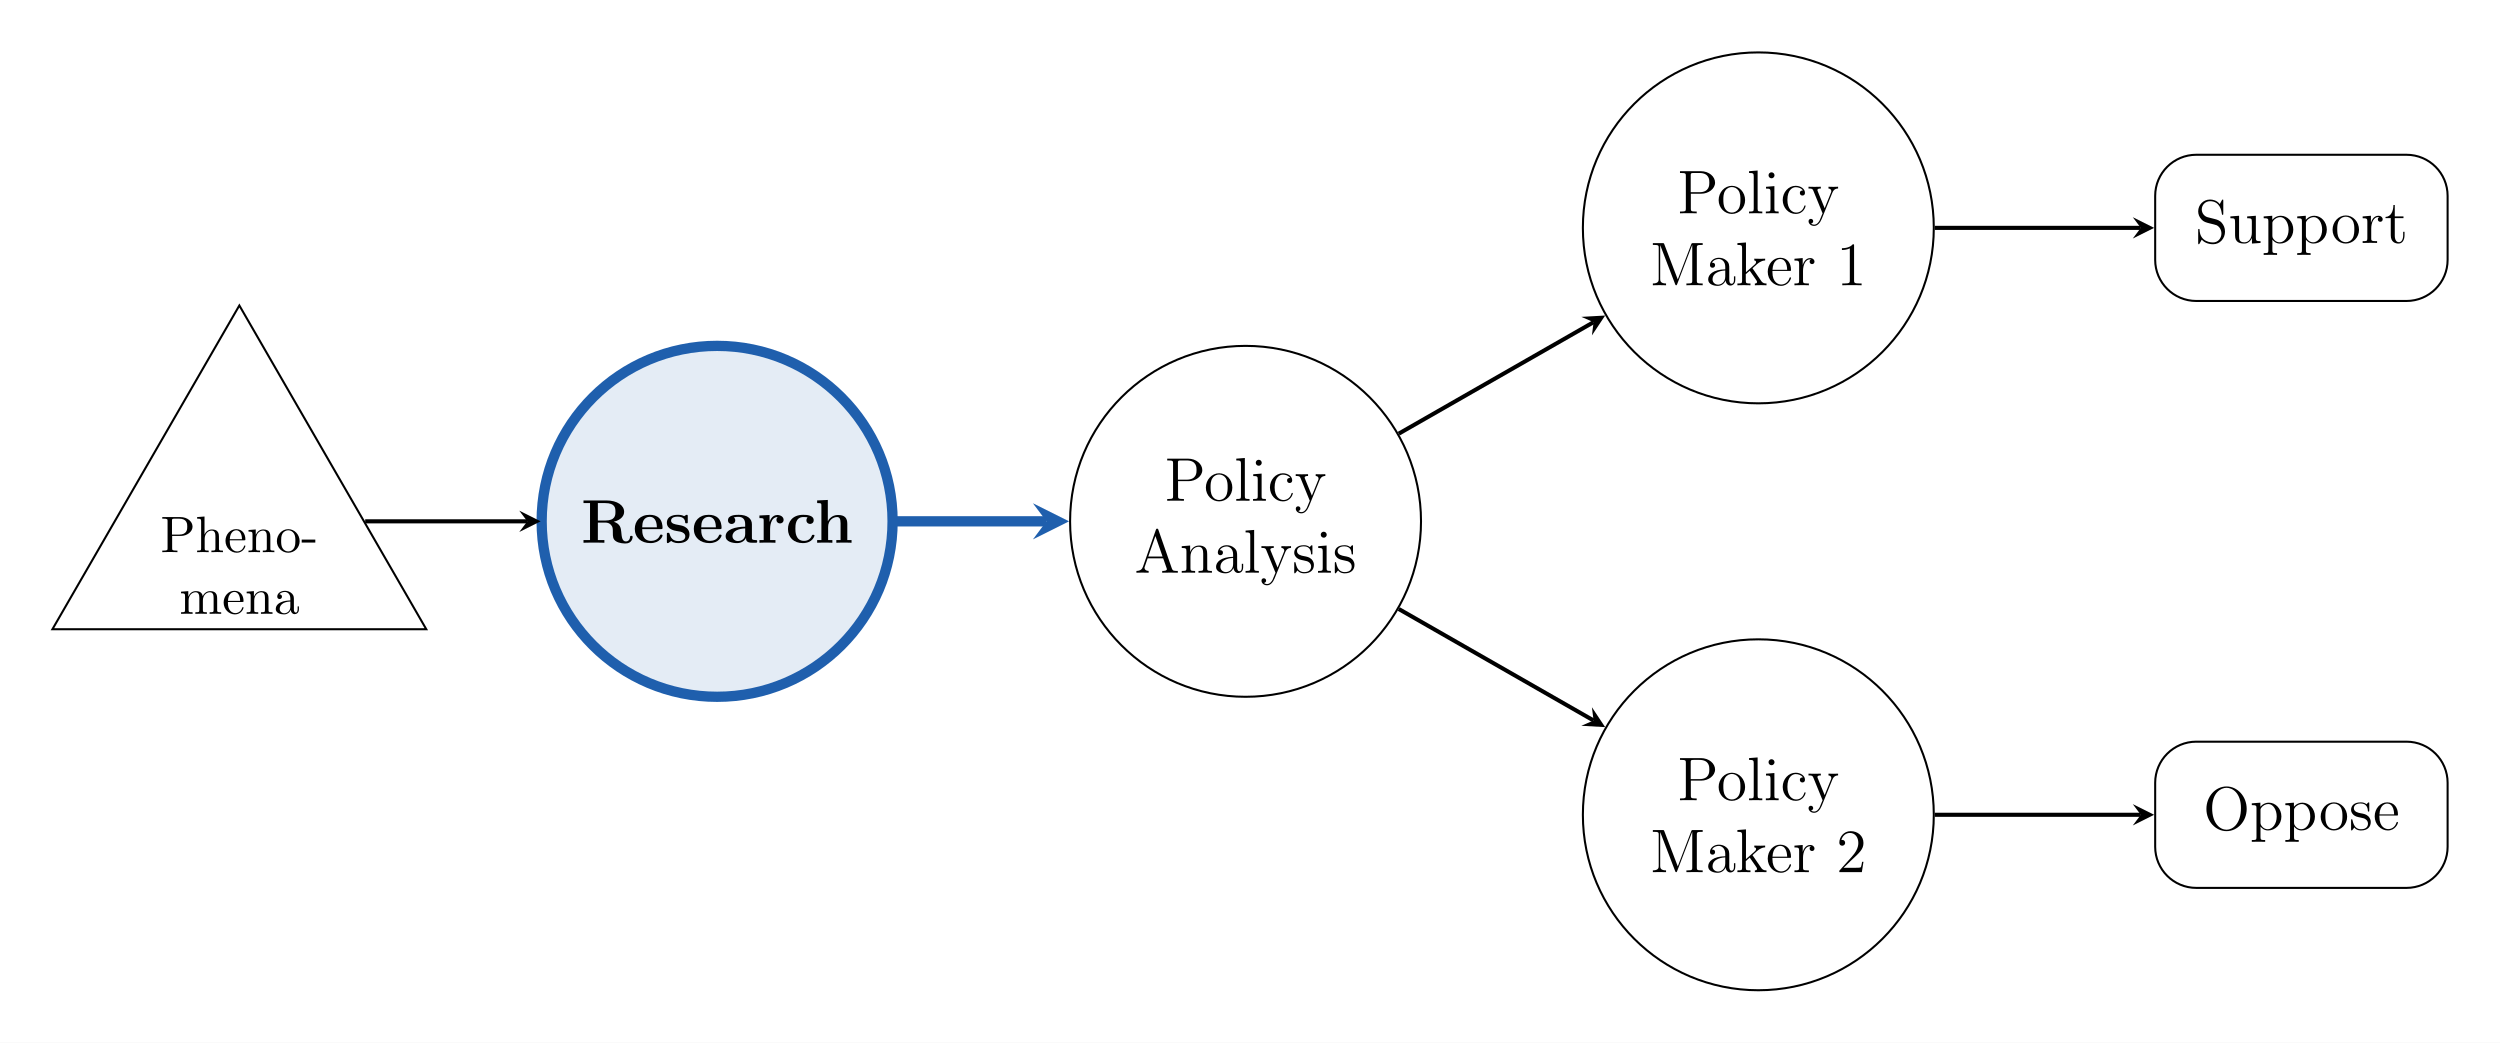
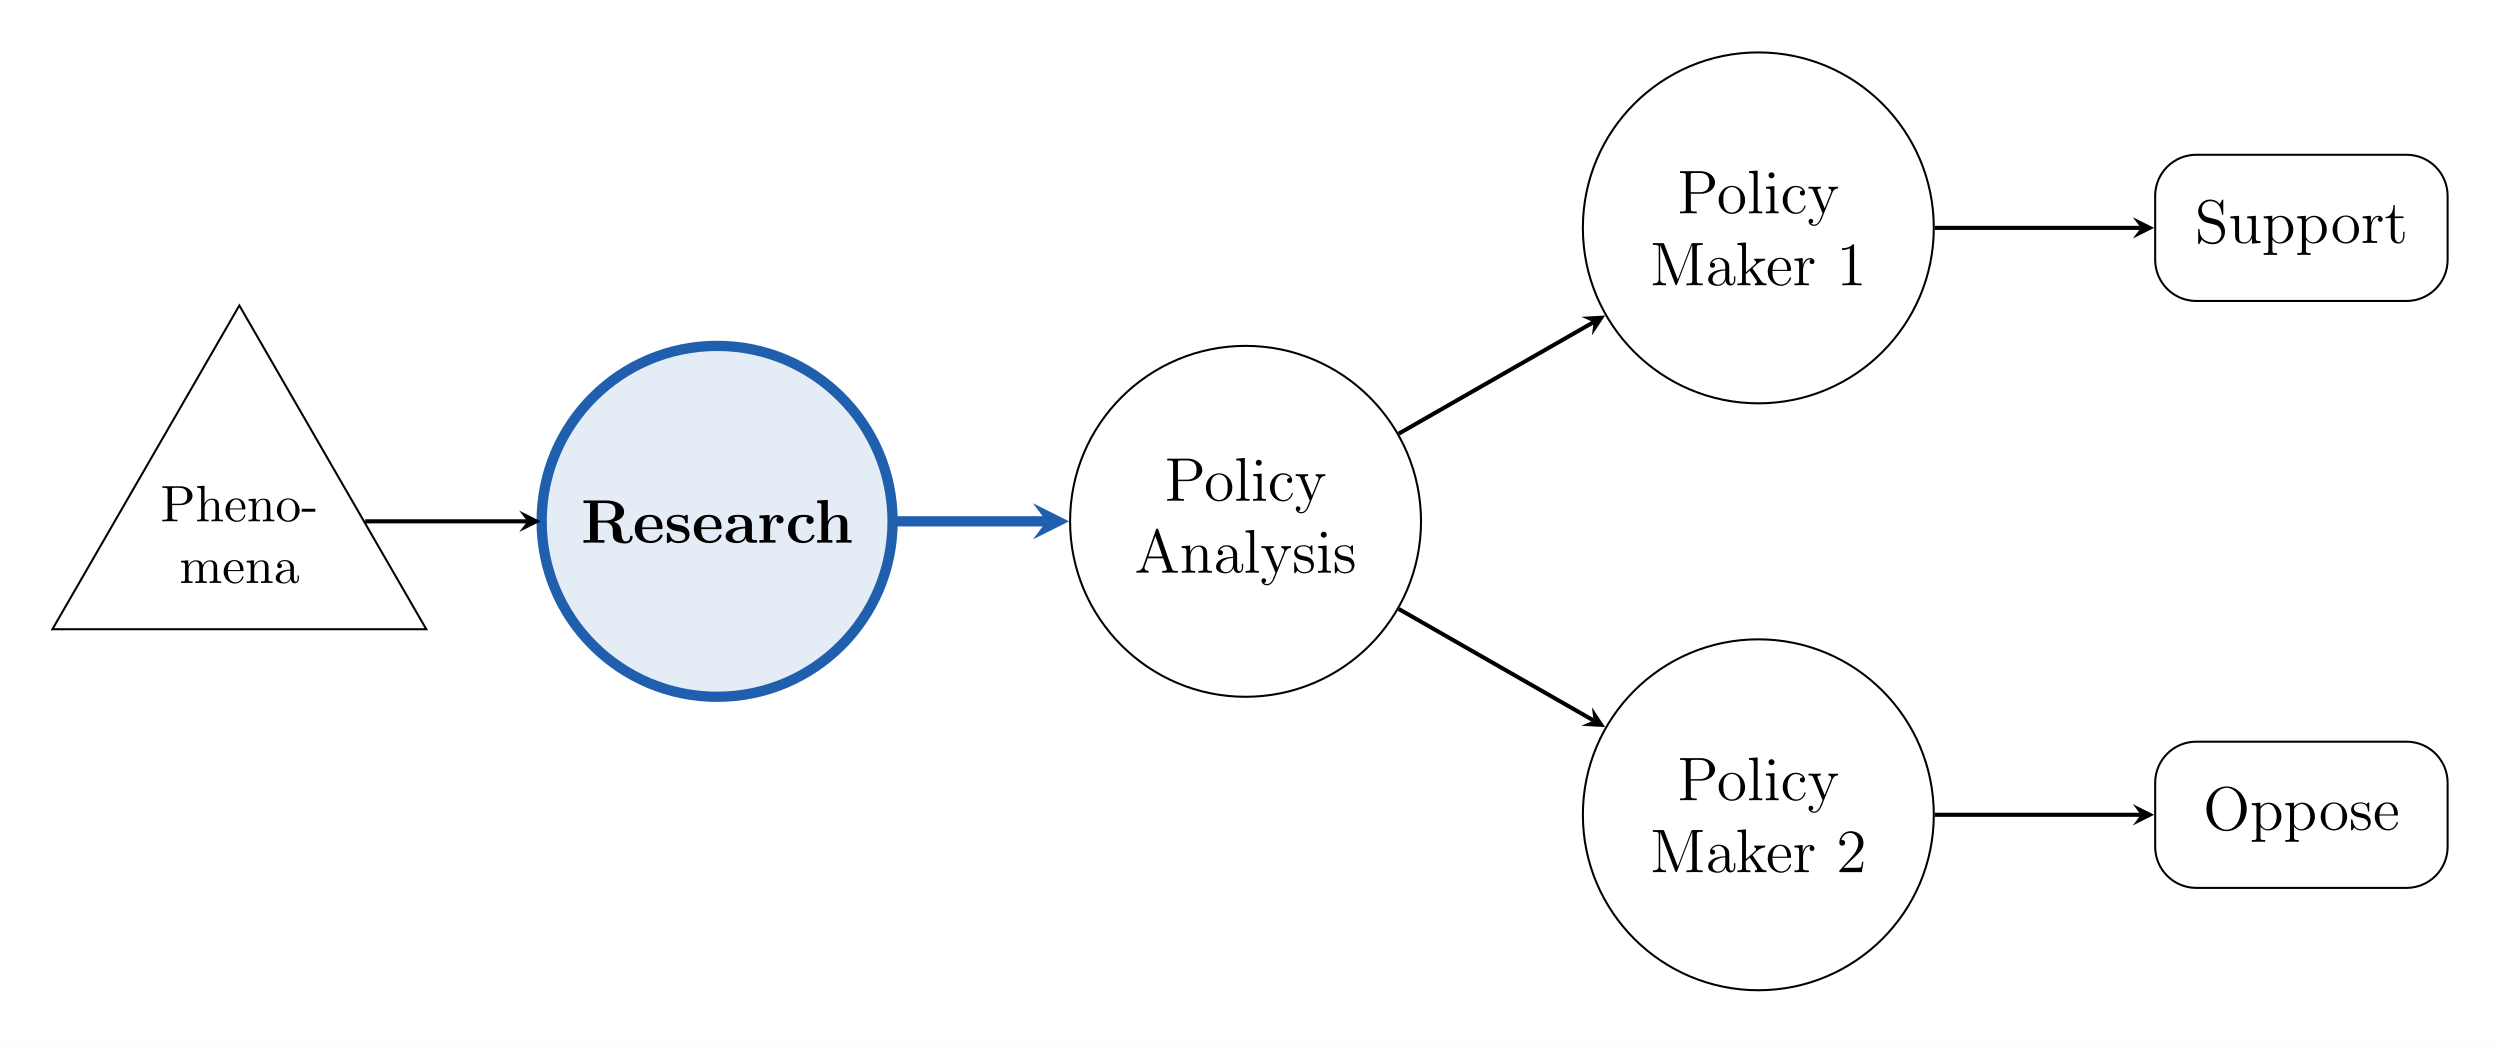
<svg xmlns="http://www.w3.org/2000/svg" xmlns:xlink="http://www.w3.org/1999/xlink" version="1.1" width="484.67" height="202.138" viewBox="0 0 484.67 202.138">
  <rect width="100%" height="100%" fill="#FFFFFF" />
  <defs>
    <path id="font_1_2" d="M.227 .316H.396C.516 .316 .624 .397 .624 .497 .624 .595 .525 .683 .388 .683H.035V.652H.059C.136 .652 .138 .641 .138 .605V.078C.138 .042 .136 .031 .059 .031H.035V0C.07 .003 .144 .003 .182 .003 .22 .003 .295 .003 .33 0V.031H.306C.229 .031 .227 .042 .227 .078V.316M.224 .342V.612C.224 .645 .226 .652 .273 .652H.362C.521 .652 .521 .546 .521 .497 .521 .45 .521 .342 .362 .342H.224Z" />
    <path id="font_1_5" d="M.11 .076C.11 .031 .099 .031 .032 .031V0C.067 .001 .118 .003 .145 .003 .171 .003 .223 .001 .257 0V.031C.19 .031 .179 .031 .179 .076V.26C.179 .364 .25 .42 .314 .42 .377 .42 .388 .366 .388 .309V.076C.388 .031 .377 .031 .31 .031V0C.345 .001 .396 .003 .423 .003 .449 .003 .501 .001 .535 0V.031C.483 .031 .458 .031 .457 .061V.252C.457 .338 .457 .369 .426 .405 .412 .422 .379 .442 .321 .442 .237 .442 .193 .382 .176 .344V.694L.032 .683V.652C.102 .652 .11 .645 .11 .596V.076Z" />
    <path id="font_1_4" d="M.112 .252C.118 .401 .202 .426 .236 .426 .339 .426 .349 .291 .349 .252H.112M.111 .231H.39C.412 .231 .415 .231 .415 .252 .415 .351 .361 .448 .236 .448 .12 .448 .028 .345 .028 .22 .028 .086 .133-.011 .248-.011 .37-.011 .415 .1 .415 .119 .415 .129 .407 .131 .402 .131 .393 .131 .391 .125 .389 .117 .354 .014 .264 .014 .254 .014 .204 .014 .164 .044 .141 .081 .111 .129 .111 .195 .111 .231Z" />
    <path id="font_1_7" d="M.11 .344V.076C.11 .031 .099 .031 .032 .031V0C.067 .001 .118 .003 .145 .003 .171 .003 .223 .001 .257 0V.031C.19 .031 .179 .031 .179 .076V.26C.179 .364 .25 .42 .314 .42 .377 .42 .388 .366 .388 .309V.076C.388 .031 .377 .031 .31 .031V0C.345 .001 .396 .003 .423 .003 .449 .003 .501 .001 .535 0V.031C.483 .031 .458 .031 .457 .061V.252C.457 .338 .457 .369 .426 .405 .412 .422 .379 .442 .321 .442 .248 .442 .201 .399 .173 .337V.442L.032 .431V.4C.102 .4 .11 .393 .11 .344Z" />
    <path id="font_1_8" d="M.471 .214C.471 .342 .371 .448 .25 .448 .125 .448 .028 .339 .028 .214 .028 .085 .132-.011 .249-.011 .37-.011 .471 .087 .471 .214M.25 .014C.207 .014 .163 .035 .136 .081 .111 .125 .111 .186 .111 .222 .111 .261 .111 .315 .135 .359 .162 .405 .209 .426 .249 .426 .293 .426 .336 .404 .362 .361 .388 .318 .388 .26 .388 .222 .388 .186 .388 .132 .366 .088 .344 .043 .3 .014 .25 .014Z" />
    <path id="font_1_1" d="M.276 .187V.245H.011V.187H.276Z" />
    <path id="font_1_6" d="M.11 .344V.076C.11 .031 .099 .031 .032 .031V0C.067 .001 .118 .003 .145 .003 .171 .003 .223 .001 .257 0V.031C.19 .031 .179 .031 .179 .076V.26C.179 .364 .25 .42 .314 .42 .377 .42 .388 .366 .388 .309V.076C.388 .031 .377 .031 .31 .031V0C.345 .001 .396 .003 .423 .003 .449 .003 .501 .001 .535 0V.031C.468 .031 .457 .031 .457 .076V.26C.457 .364 .528 .42 .592 .42 .655 .42 .666 .366 .666 .309V.076C.666 .031 .655 .031 .588 .031V0C.623 .001 .674 .003 .701 .003 .727 .003 .779 .001 .813 0V.031C.761 .031 .736 .031 .735 .061V.252C.735 .338 .735 .369 .704 .405 .69 .422 .657 .442 .599 .442 .515 .442 .471 .382 .454 .344 .44 .431 .366 .442 .321 .442 .248 .442 .201 .399 .173 .337V.442L.032 .431V.4C.102 .4 .11 .393 .11 .344Z" />
    <path id="font_1_3" d="M.333 .076C.337 .036 .364-.006 .411-.006 .432-.006 .493 .008 .493 .089V.145H.468V.089C.468 .031 .443 .025 .432 .025 .399 .025 .395 .07 .395 .075V.275C.395 .317 .395 .356 .359 .393 .32 .432 .27 .448 .222 .448 .14 .448 .071 .401 .071 .335 .071 .305 .091 .288 .117 .288 .145 .288 .163 .308 .163 .334 .163 .346 .158 .379 .112 .38 .139 .415 .188 .426 .22 .426 .269 .426 .326 .387 .326 .298V.261C.275 .258 .205 .255 .142 .225 .067 .191 .042 .139 .042 .095 .042 .014 .139-.011 .202-.011 .268-.011 .314 .029 .333 .076M.326 .24V.14C.326 .045 .254 .011 .209 .011 .16 .011 .119 .046 .119 .096 .119 .151 .161 .234 .326 .24Z" />
    <path id="font_2_1" d="M.529 .34C.664 .376 .697 .448 .697 .502 .697 .602 .592 .686 .407 .686H.038V.643H.144V.043H.038V0C.067 .002 .171 .002 .207 .002 .243 .002 .348 .002 .377 0V.043H.271V.327H.39C.43 .327 .462 .315 .484 .289 .514 .255 .514 .233 .514 .166 .514 .099 .514 .058 .565 .024 .617-.011 .699-.012 .721-.012 .823-.012 .835 .078 .835 .092 .835 .109 .827 .112 .814 .112 .795 .112 .794 .105 .793 .092 .788 .042 .757 .021 .729 .021 .665 .021 .658 .088 .65 .18 .644 .233 .637 .307 .529 .34M.388 .36H.271V.643H.39C.553 .643 .556 .561 .556 .502 .556 .447 .555 .36 .388 .36Z" />
    <path id="font_2_4" d="M.452 .221C.475 .221 .481 .221 .481 .246 .481 .276 .474 .351 .428 .398 .386 .44 .33 .453 .272 .453 .116 .453 .031 .351 .031 .225 .031 .085 .134-.006 .285-.006 .436-.006 .481 .1 .481 .117 .481 .132 .466 .132 .46 .132 .444 .132 .443 .129 .437 .116 .411 .051 .345 .03 .297 .03 .152 .03 .151 .165 .151 .221H.452M.151 .25C.153 .291 .154 .33 .175 .366 .194 .398 .229 .42 .272 .42 .379 .42 .388 .3 .389 .25H.151Z" />
    <path id="font_2_7" d="M.377 .427C.377 .446 .377 .453 .362 .453 .356 .453 .354 .453 .339 .444 .335 .441 .324 .434 .319 .431 .291 .447 .254 .453 .218 .453 .188 .453 .038 .453 .038 .323 .038 .218 .162 .196 .193 .191 .22 .186 .253 .18 .257 .18 .297 .171 .337 .146 .337 .104 .337 .027 .246 .027 .225 .027 .174 .027 .111 .043 .083 .14 .077 .16 .076 .161 .059 .161 .038 .161 .038 .158 .038 .135V.02C.038 .001 .038-.006 .053-.006 .06-.006 .062-.006 .082 .01L.108 .029C.153-.006 .207-.006 .225-.006 .28-.006 .405 .006 .405 .139 .405 .187 .379 .22 .359 .238 .318 .272 .284 .278 .23 .288 .166 .299 .106 .31 .106 .358 .106 .423 .195 .423 .216 .423 .327 .423 .333 .353 .335 .328 .336 .315 .344 .315 .356 .315 .377 .315 .377 .318 .377 .341V.427Z" />
    <path id="font_2_2" d="M.46 .299C.46 .391 .387 .453 .246 .453 .19 .453 .072 .448 .072 .364 .072 .322 .104 .304 .131 .304 .161 .304 .19 .325 .19 .363 .19 .382 .183 .4 .166 .411 .199 .42 .223 .42 .242 .42 .31 .42 .351 .382 .351 .3V.26C.193 .26 .034 .216 .034 .105 .034 .014 .15-.006 .219-.006 .296-.006 .345 .036 .365 .08 .365 .043 .365 0 .466 0H.517C.538 0 .546 0 .546 .022 .546 .043 .537 .043 .523 .043 .46 .044 .46 .06 .46 .083V.299M.351 .139C.351 .045 .267 .027 .235 .027 .186 .027 .145 .06 .145 .106 .145 .197 .253 .228 .351 .233V.139Z" />
    <path id="font_2_6" d="M.208 .225C.208 .258 .215 .417 .332 .417 .318 .406 .311 .389 .311 .371 .311 .33 .344 .313 .369 .313 .394 .313 .427 .33 .427 .371 .427 .422 .375 .45 .327 .45 .248 .45 .214 .381 .2 .339H.199V.45L.035 .442V.399C.097 .399 .104 .399 .104 .36V.043H.035V0C.058 .002 .133 .002 .161 .002 .19 .002 .271 .002 .295 0V.043H.208V.225Z" />
    <path id="font_2_3" d="M.468 .117C.468 .129 .457 .129 .447 .129 .431 .129 .43 .128 .425 .116 .418 .097 .391 .03 .299 .03 .158 .03 .158 .182 .158 .227 .158 .286 .159 .417 .29 .417 .297 .417 .356 .415 .356 .41 .356 .409 .355 .408 .353 .407 .35 .404 .337 .389 .337 .364 .337 .322 .371 .305 .396 .305 .417 .305 .455 .318 .455 .365 .455 .447 .34 .453 .286 .453 .108 .453 .038 .337 .038 .222 .038 .086 .133-.006 .28-.006 .437-.006 .468 .11 .468 .117Z" />
    <path id="font_2_5" d="M.531 .306C.531 .401 .49 .45 .38 .45 .279 .45 .23 .379 .216 .349H.215V.694L.042 .686V.643C.104 .643 .111 .643 .111 .604V.043H.042V0C.065 .002 .137 .002 .165 .002 .193 .002 .266 .002 .289 0V.043H.22V.256C.22 .364 .3 .417 .364 .417 .401 .417 .422 .393 .422 .317V.043H.353V0C.376 .002 .448 .002 .476 .002 .504 .002 .577 .002 .6 0V.043H.531V.306Z" />
    <path id="font_3_6" d="M.218 .318H.387C.504 .318 .611 .397 .611 .498 .611 .595 .514 .683 .379 .683H.042V.654H.062C.134 .654 .137 .644 .137 .607V.076C.137 .039 .134 .029 .062 .029H.042V0C.066 .002 .148 .002 .177 .002 .207 .002 .289 .002 .313 0V.029H.293C.221 .029 .218 .039 .218 .076V.318M.216 .342V.614C.216 .647 .218 .654 .262 .654H.356C.518 .654 .518 .541 .518 .498 .518 .456 .518 .342 .355 .342H.216Z" />
    <path id="font_3_15" d="M.459 .214C.459 .343 .361 .446 .245 .446 .125 .446 .03 .34 .03 .214 .03 .086 .13-.01 .244-.01 .362-.01 .459 .088 .459 .214M.245 .012C.208 .012 .163 .028 .134 .077 .107 .122 .106 .181 .106 .223 .106 .261 .106 .322 .137 .367 .165 .41 .209 .426 .244 .426 .283 .426 .325 .408 .352 .369 .383 .323 .383 .26 .383 .223 .383 .188 .383 .126 .357 .079 .329 .031 .283 .012 .245 .012Z" />
    <path id="font_3_13" d="M.172 .694 .033 .683V.654C.101 .654 .109 .647 .109 .598V.074C.109 .029 .098 .029 .033 .029V0C.061 .002 .11 .002 .14 .002 .17 .002 .22 .002 .248 0V.029C.184 .029 .172 .029 .172 .074V.694Z" />
    <path id="font_3_11" d="M.174 .616C.174 .642 .153 .665 .125 .665 .099 .665 .077 .644 .077 .617 .077 .587 .101 .568 .125 .568 .156 .568 .174 .594 .174 .616M.036 .43V.401C.1 .401 .109 .395 .109 .346V.074C.109 .029 .098 .029 .033 .029V0C.061 .002 .109 .002 .138 .002 .149 .002 .207 .002 .241 0V.029C.176 .029 .172 .034 .172 .073V.441L.036 .43Z" />
    <path id="font_3_9" d="M.362 .37C.35 .37 .313 .37 .313 .329 .313 .305 .33 .288 .354 .288 .377 .288 .396 .302 .396 .331 .396 .398 .326 .446 .245 .446 .128 .446 .035 .342 .035 .216 .035 .088 .131-.01 .244-.01 .376-.01 .406 .11 .406 .119 .406 .128 .399 .128 .396 .128 .387 .128 .386 .125 .383 .113 .361 .042 .307 .012 .253 .012 .192 .012 .111 .065 .111 .217 .111 .383 .196 .424 .246 .424 .284 .424 .339 .409 .362 .37Z" />
    <path id="font_3_21" d="M.405 .334C.432 .401 .479 .402 .498 .402V.431C.469 .429 .455 .429 .423 .429 .4 .429 .398 .429 .342 .431V.402C.379 .4 .388 .377 .388 .359 .388 .35 .386 .345 .382 .335L.28 .083 .169 .355C.163 .369 .163 .375 .163 .376 .163 .402 .198 .402 .218 .402V.431C.192 .429 .143 .429 .115 .429 .077 .429 .075 .429 .018 .431V.402C.076 .402 .084 .397 .097 .366L.246-0C.202-.106 .202-.108 .198-.116 .181-.146 .154-.184 .109-.184 .078-.184 .059-.166 .059-.166 .059-.166 .094-.162 .094-.127 .094-.103 .075-.09 .057-.09 .04-.09 .019-.1 .019-.129 .019-.167 .056-.204 .109-.204 .165-.204 .206-.155 .232-.092L.405 .334Z" />
    <path id="font_3_3" d="M.387 .696C.383 .708 .381 .714 .367 .714 .353 .714 .351 .711 .346 .695L.137 .097C.123 .056 .095 .03 .031 .029V0C.092 .002 .094 .002 .127 .002 .155 .002 .203 .002 .229 0V.029C.187 .03 .162 .051 .162 .079 .162 .085 .162 .087 .167 .1L.213 .233H.465L.52 .076C.525 .064 .525 .062 .525 .059 .525 .029 .474 .029 .449 .029V0C.472 .002 .551 .002 .579 .002 .607 .002 .679 .002 .702 0V.029C.637 .029 .619 .029 .605 .07L.387 .696M.339 .595 .455 .262H.223L.339 .595Z" />
    <path id="font_3_14" d="M.445 .243C.445 .336 .445 .364 .422 .396 .393 .435 .346 .441 .312 .441 .215 .441 .177 .358 .169 .338H.168V.441L.032 .43V.401C.1 .401 .108 .394 .108 .345V.074C.108 .029 .097 .029 .032 .029V0C.058 .002 .112 .002 .14 .002 .169 .002 .223 .002 .249 0V.029C.185 .029 .173 .029 .173 .074V.26C.173 .365 .242 .421 .304 .421 .366 .421 .38 .37 .38 .309V.074C.38 .029 .369 .029 .304 .029V0C.33 .002 .384 .002 .412 .002 .441 .002 .495 .002 .521 0V.029C.471 .029 .446 .029 .445 .059V.243Z" />
    <path id="font_3_8" d="M.386 .267C.386 .321 .386 .361 .342 .4 .307 .432 .262 .446 .218 .446 .136 .446 .073 .392 .073 .327 .073 .298 .092 .284 .115 .284 .139 .284 .156 .301 .156 .325 .156 .366 .12 .366 .105 .366 .128 .408 .176 .426 .216 .426 .262 .426 .321 .388 .321 .298V.258C.12 .255 .044 .171 .044 .094 .044 .015 .136-.01 .197-.01 .263-.01 .308 .03 .327 .078 .331 .031 .362-.005 .405-.005 .426-.005 .484 .009 .484 .089V.145H.462V.089C.462 .032 .438 .024 .424 .024 .386 .024 .386 .077 .386 .092V.267M.321 .141C.321 .043 .248 .01 .205 .01 .156 .01 .115 .046 .115 .094 .115 .226 .285 .238 .321 .24V.141Z" />
    <path id="font_3_18" d="M.328 .423C.328 .441 .328 .446 .318 .446 .31 .446 .291 .424 .284 .415 .253 .44 .222 .446 .19 .446 .069 .446 .033 .38 .033 .325 .033 .314 .033 .279 .071 .244 .103 .216 .137 .209 .183 .2 .238 .189 .251 .186 .276 .166 .294 .151 .307 .129 .307 .101 .307 .058 .282 .01 .194 .01 .128 .01 .08 .048 .058 .148 .054 .166 .054 .167 .053 .168 .051 .172 .047 .172 .044 .172 .033 .172 .033 .167 .033 .149V.013C.033-.005 .033-.01 .043-.01 .048-.01 .049-.009 .066 .012 .071 .019 .071 .021 .086 .037 .124-.01 .178-.01 .195-.01 .3-.01 .352 .048 .352 .127 .352 .181 .319 .213 .31 .222 .274 .253 .247 .259 .181 .271 .151 .277 .078 .291 .078 .351 .078 .382 .099 .428 .189 .428 .298 .428 .304 .335 .306 .304 .307 .296 .314 .296 .317 .296 .328 .296 .328 .301 .328 .319V.423Z" />
    <path id="font_3_4" d="M.23 .664C.223 .683 .222 .683 .199 .683H.044V.654H.064C.136 .654 .139 .644 .139 .607V.103C.139 .076 .139 .029 .044 .029V0C.07 .002 .123 .002 .151 .002 .179 .002 .232 .002 .258 0V.029C.163 .029 .163 .076 .163 .103V.649H.164L.405 .019C.409 .008 .412 0 .422 0 .431 0 .433 .005 .439 .02L.682 .654H.683V.076C.683 .039 .68 .029 .608 .029H.588V0C.611 .002 .691 .002 .72 .002 .749 .002 .829 .002 .852 0V.029H.832C.76 .029 .757 .039 .757 .076V.607C.757 .644 .76 .654 .832 .654H.852V.683H.697C.675 .683 .674 .682 .666 .663L.448 .094 .23 .664Z" />
    <path id="font_3_12" d="M.28 .265C.28 .266 .273 .274 .273 .275 .273 .278 .336 .332 .344 .34 .413 .4 .457 .401 .478 .402V.431C.458 .429 .432 .429 .402 .429 .376 .429 .325 .429 .302 .431V.402C.319 .401 .331 .392 .331 .376 .331 .356 .311 .338 .31 .338L.167 .212V.694L.028 .683V.654C.096 .654 .104 .647 .104 .598V.074C.104 .029 .093 .029 .028 .029V0C.056 .002 .104 .002 .134 .002 .164 .002 .212 .002 .24 0V.029C.176 .029 .164 .029 .164 .074V.18L.228 .236 .324 .098C.339 .077 .346 .066 .346 .052 .346 .034 .332 .029 .311 .029V0C.336 .002 .385 .002 .412 .002 .455 .002 .457 .002 .5 0V.029C.473 .029 .442 .029 .414 .07L.28 .265Z" />
    <path id="font_3_10" d="M.383 .232C.405 .232 .407 .232 .407 .251 .407 .352 .353 .446 .232 .446 .118 .446 .03 .343 .03 .219 .03 .087 .132-.01 .243-.01 .362-.01 .407 .098 .407 .119 .407 .125 .402 .129 .396 .129 .388 .129 .386 .124 .384 .119 .358 .035 .291 .012 .249 .012 .207 .012 .106 .04 .106 .213V.232H.383M.107 .251C.115 .408 .203 .426 .231 .426 .338 .426 .344 .285 .345 .251H.107Z" />
    <path id="font_3_17" d="M.167 .233C.167 .33 .207 .421 .284 .421 .292 .421 .294 .421 .298 .42 .29 .416 .274 .41 .274 .383 .274 .354 .297 .343 .313 .343 .333 .343 .353 .356 .353 .383 .353 .413 .326 .441 .283 .441 .198 .441 .169 .349 .163 .33H.162V.441L.028 .43V.401C.096 .401 .104 .394 .104 .345V.074C.104 .029 .093 .029 .028 .029V0C.056 .002 .111 .002 .141 .002 .168 .002 .239 .002 .262 0V.029H.242C.169 .029 .167 .04 .167 .076V.233Z" />
    <path id="font_3_1" d="M.288 .641C.288 .664 .288 .665 .268 .665 .244 .638 .194 .601 .091 .601V.572C.114 .572 .164 .572 .219 .598V.077C.219 .041 .216 .029 .128 .029H.097V0C.124 .002 .221 .002 .254 .002 .287 .002 .383 .002 .41 0V.029H.379C.291 .029 .288 .041 .288 .077V.641Z" />
    <path id="font_3_2" d="M.44 .168H.418C.415 .151 .407 .096 .397 .08 .39 .071 .333 .071 .303 .071H.118C.145 .094 .206 .158 .232 .182 .384 .322 .44 .374 .44 .473 .44 .588 .349 .665 .233 .665 .117 .665 .049 .566 .049 .48 .049 .429 .093 .429 .096 .429 .117 .429 .143 .444 .143 .476 .143 .504 .124 .523 .096 .523 .087 .523 .085 .523 .082 .522 .101 .59 .155 .636 .22 .636 .305 .636 .357 .565 .357 .473 .357 .388 .308 .314 .251 .25L.049 .024V0H.414L.44 .168Z" />
    <path id="font_3_7" d="M.208 .417C.157 .43 .112 .48 .112 .544 .112 .614 .168 .677 .246 .677 .41 .677 .432 .515 .438 .472 .44 .46 .44 .456 .45 .456 .461 .456 .461 .461 .461 .479V.681C.461 .699 .461 .704 .451 .704 .448 .704 .444 .704 .437 .691L.404 .63C.356 .692 .29 .704 .246 .704 .135 .704 .054 .615 .054 .513 .054 .465 .071 .421 .108 .381 .143 .342 .178 .333 .249 .315 .284 .307 .339 .293 .353 .287 .4 .264 .431 .21 .431 .154 .431 .079 .378 .008 .295 .008 .25 .008 .188 .019 .139 .062 .081 .114 .077 .186 .076 .219 .075 .227 .067 .227 .065 .227 .054 .227 .054 .222 .054 .204V.002C.054-.016 .054-.021 .064-.021 .07-.021 .071-.019 .078-.007 .082 .001 .103 .038 .111 .053 .147 .013 .21-.021 .296-.021 .408-.021 .489 .074 .489 .184 .489 .245 .466 .29 .439 .323 .402 .368 .357 .379 .318 .389L.208 .417Z" />
    <path id="font_3_20" d="M.304 .43V.401C.372 .401 .38 .394 .38 .345V.166C.38 .081 .335 .01 .26 .01 .178 .01 .173 .057 .173 .11V.441L.032 .43V.401C.108 .401 .108 .398 .108 .309V.159C.108 .097 .108 .061 .138 .028 .162 .002 .203-.01 .254-.01 .271-.01 .303-.01 .337 .019 .366 .042 .382 .08 .382 .08V-.01L.521 0V.029C.453 .029 .445 .036 .445 .085V.441L.304 .43Z" />
    <path id="font_3_16" d="M.245-.165C.181-.165 .169-.165 .169-.12V.054C.187 .029 .228-.01 .292-.01 .407-.01 .508 .087 .508 .216 .508 .343 .414 .441 .305 .441 .217 .441 .17 .378 .167 .374V.441L.028 .43V.401C.098 .401 .104 .394 .104 .35V-.12C.104-.165 .093-.165 .028-.165V-.194C.054-.192 .108-.192 .136-.192 .165-.192 .219-.192 .245-.194V-.165M.169 .319C.169 .338 .169 .339 .18 .355 .21 .4 .259 .419 .297 .419 .372 .419 .432 .328 .432 .216 .432 .097 .364 .01 .287 .01 .256 .01 .227 .023 .207 .042 .184 .065 .169 .085 .169 .113V.319Z" />
    <path id="font_3_19" d="M.168 .402H.309V.431H.168V.615H.146C.145 .521 .109 .425 .018 .422V.402H.103V.124C.103 .013 .177-.01 .23-.01 .293-.01 .326 .052 .326 .124V.181H.304V.126C.304 .054 .275 .012 .236 .012 .168 .012 .168 .105 .168 .122V.402Z" />
    <path id="font_3_5" d="M.707 .339C.707 .546 .555 .704 .381 .704 .203 .704 .054 .544 .054 .339 .054 .136 .205-.021 .38-.021 .559-.021 .707 .138 .707 .339M.381 .002C.279 .002 .147 .098 .147 .354 .147 .599 .286 .682 .38 .682 .479 .682 .614 .596 .614 .354 .614 .094 .478 .002 .381 .002Z" />
  </defs>
  <path transform="matrix(1,0,0,-1,46.402,101.069)" stroke-width=".399" stroke-linecap="butt" stroke-miterlimit="10" stroke-linejoin="miter" fill="none" stroke="#000000" d="M0 41.847-36.241-20.924H36.241Z" />
-   <use data-text="P" xlink:href="#font_1_2" transform="matrix(9.9626,0,0,-9.9626,31.112,107.049)" />
-   <use data-text="h" xlink:href="#font_1_5" transform="matrix(9.9626,0,0,-9.9626,37.89653,107.049)" />
-   <use data-text="e" xlink:href="#font_1_4" transform="matrix(9.9626,0,0,-9.9626,43.43574,107.049)" />
-   <use data-text="n" xlink:href="#font_1_7" transform="matrix(9.9626,0,0,-9.9626,47.85913,107.049)" />
-   <use data-text="o" xlink:href="#font_1_8" transform="matrix(9.9626,0,0,-9.9626,53.39834,107.049)" />
-   <use data-text="-" xlink:href="#font_1_1" transform="matrix(9.9626,0,0,-9.9626,58.37964,107.049)" />
-   <use data-text="m" xlink:href="#font_1_6" transform="matrix(9.9626,0,0,-9.9626,34.779,119.004)" />
-   <use data-text="e" xlink:href="#font_1_4" transform="matrix(9.9626,0,0,-9.9626,43.07785,119.004)" />
-   <use data-text="n" xlink:href="#font_1_7" transform="matrix(9.9626,0,0,-9.9626,47.50124,119.004)" />
-   <use data-text="a" xlink:href="#font_1_3" transform="matrix(9.9626,0,0,-9.9626,53.04045,119.004)" />
+   <use data-text="P" xlink:href="#font_1_2" transform="matrix(9.9626,0,0,-9.9626,31.112,101.071)" />
+   <use data-text="h" xlink:href="#font_1_5" transform="matrix(9.9626,0,0,-9.9626,37.89653,101.071)" />
+   <use data-text="e" xlink:href="#font_1_4" transform="matrix(9.9626,0,0,-9.9626,43.43574,101.071)" />
+   <use data-text="n" xlink:href="#font_1_7" transform="matrix(9.9626,0,0,-9.9626,47.85913,101.071)" />
+   <use data-text="o" xlink:href="#font_1_8" transform="matrix(9.9626,0,0,-9.9626,53.39834,101.071)" />
+   <use data-text="-" xlink:href="#font_1_1" transform="matrix(9.9626,0,0,-9.9626,58.37964,101.071)" />
+   <use data-text="m" xlink:href="#font_1_6" transform="matrix(9.9626,0,0,-9.9626,34.779,113.026)" />
+   <use data-text="e" xlink:href="#font_1_4" transform="matrix(9.9626,0,0,-9.9626,43.07785,113.026)" />
+   <use data-text="n" xlink:href="#font_1_7" transform="matrix(9.9626,0,0,-9.9626,47.50124,113.026)" />
+   <use data-text="a" xlink:href="#font_1_3" transform="matrix(9.9626,0,0,-9.9626,53.04045,113.026)" />
  <path transform="matrix(1,0,0,-1,46.402,101.069)" d="M126.64 0C126.64 18.787 111.411 34.016 92.624 34.016 73.837 34.016 58.608 18.787 58.608 0 58.608-18.787 73.837-34.016 92.624-34.016 111.411-34.016 126.64-18.787 126.64 0ZM92.624 0" fill="#e4ecf5" />
  <path transform="matrix(1,0,0,-1,46.402,101.069)" stroke-width="1.993" stroke-linecap="butt" stroke-miterlimit="10" stroke-linejoin="miter" fill="none" stroke="#1f5fad" d="M126.64 0C126.64 18.787 111.411 34.016 92.624 34.016 73.837 34.016 58.608 18.787 58.608 0 58.608-18.787 73.837-34.016 92.624-34.016 111.411-34.016 126.64-18.787 126.64 0ZM92.624 0" />
  <use data-text="R" xlink:href="#font_2_1" transform="matrix(11.9552,0,0,-11.9552,112.666,105.22)" />
  <use data-text="e" xlink:href="#font_2_4" transform="matrix(11.9552,0,0,-11.9552,122.6964,105.22)" />
  <use data-text="s" xlink:href="#font_2_7" transform="matrix(11.9552,0,0,-11.9552,128.8294,105.22)" />
  <use data-text="e" xlink:href="#font_2_4" transform="matrix(11.9552,0,0,-11.9552,134.1375,105.22)" />
  <use data-text="a" xlink:href="#font_2_2" transform="matrix(11.9552,0,0,-11.9552,140.2705,105.22)" />
  <use data-text="r" xlink:href="#font_2_6" transform="matrix(11.9552,0,0,-11.9552,146.81,105.22)" />
  <use data-text="c" xlink:href="#font_2_3" transform="matrix(11.9552,0,0,-11.9552,152.3094,105.22)" />
  <use data-text="h" xlink:href="#font_2_5" transform="matrix(11.9552,0,0,-11.9552,157.9164,105.22)" />
  <path transform="matrix(1,0,0,-1,46.402,101.069)" stroke-width=".399" stroke-linecap="butt" stroke-miterlimit="10" stroke-linejoin="miter" fill="none" stroke="#000000" d="M229.087 0C229.087 18.787 213.857 34.016 195.071 34.016 176.284 34.016 161.054 18.787 161.054 0 161.054-18.787 176.284-34.016 195.071-34.016 213.857-34.016 229.087-18.787 229.087 0ZM195.071 0" />
  <use data-text="P" xlink:href="#font_3_6" transform="matrix(11.9552,0,0,-11.9552,225.782,97.084)" />
  <use data-text="o" xlink:href="#font_3_15" transform="matrix(11.9552,0,0,-11.9552,233.4214,97.084)" />
  <use data-text="l" xlink:href="#font_3_13" transform="matrix(11.9552,0,0,-11.9552,239.2794,97.084)" />
  <use data-text="i" xlink:href="#font_3_11" transform="matrix(11.9552,0,0,-11.9552,242.5312,97.084)" />
  <use data-text="c" xlink:href="#font_3_9" transform="matrix(11.9552,0,0,-11.9552,245.7831,97.084)" />
  <use data-text="y" xlink:href="#font_3_21" transform="matrix(11.9552,0,0,-11.9552,250.9836,97.084)" />
  <use data-text="A" xlink:href="#font_3_3" transform="matrix(11.9552,0,0,-11.9552,219.946,111.032)" />
  <use data-text="n" xlink:href="#font_3_14" transform="matrix(11.9552,0,0,-11.9552,228.7211,111.032)" />
  <use data-text="a" xlink:href="#font_3_8" transform="matrix(11.9552,0,0,-11.9552,235.2248,111.032)" />
  <use data-text="l" xlink:href="#font_3_13" transform="matrix(11.9552,0,0,-11.9552,241.0828,111.032)" />
  <use data-text="y" xlink:href="#font_3_21" transform="matrix(11.9552,0,0,-11.9552,244.3346,111.032)" />
  <use data-text="s" xlink:href="#font_3_18" transform="matrix(11.9552,0,0,-11.9552,250.5155,111.032)" />
  <use data-text="i" xlink:href="#font_3_11" transform="matrix(11.9552,0,0,-11.9552,255.1302,111.032)" />
  <use data-text="s" xlink:href="#font_3_18" transform="matrix(11.9552,0,0,-11.9552,258.382,111.032)" />
  <path transform="matrix(1,0,0,-1,46.402,101.069)" stroke-width=".399" stroke-linecap="butt" stroke-miterlimit="10" stroke-linejoin="miter" fill="none" stroke="#000000" d="M328.499 56.892C328.499 75.679 313.27 90.908 294.483 90.908 275.696 90.908 260.467 75.679 260.467 56.892 260.467 38.105 275.696 22.876 294.483 22.876 313.27 22.876 328.499 38.105 328.499 56.892ZM294.483 56.892" />
  <use data-text="P" xlink:href="#font_3_6" transform="matrix(11.9552,0,0,-11.9552,325.193,41.355)" />
  <use data-text="o" xlink:href="#font_3_15" transform="matrix(11.9552,0,0,-11.9552,332.8324,41.355)" />
  <use data-text="l" xlink:href="#font_3_13" transform="matrix(11.9552,0,0,-11.9552,338.6904,41.355)" />
  <use data-text="i" xlink:href="#font_3_11" transform="matrix(11.9552,0,0,-11.9552,341.9422,41.355)" />
  <use data-text="c" xlink:href="#font_3_9" transform="matrix(11.9552,0,0,-11.9552,345.194,41.355)" />
  <use data-text="y" xlink:href="#font_3_21" transform="matrix(11.9552,0,0,-11.9552,350.3945,41.355)" />
  <use data-text="M" xlink:href="#font_3_4" transform="matrix(11.9552,0,0,-11.9552,319.91,55.303)" />
  <use data-text="a" xlink:href="#font_3_8" transform="matrix(11.9552,0,0,-11.9552,330.6338,55.303)" />
  <use data-text="k" xlink:href="#font_3_12" transform="matrix(11.9552,0,0,-11.9552,336.4919,55.303)" />
  <use data-text="e" xlink:href="#font_3_10" transform="matrix(11.9552,0,0,-11.9552,342.35,55.303)" />
  <use data-text="r" xlink:href="#font_3_17" transform="matrix(11.9552,0,0,-11.9552,347.5505,55.303)" />
  <use data-text="1" xlink:href="#font_3_1" transform="matrix(11.9552,0,0,-11.9552,356.0028,55.303)" />
  <path transform="matrix(1,0,0,-1,46.402,101.069)" stroke-width=".399" stroke-linecap="butt" stroke-miterlimit="10" stroke-linejoin="miter" fill="none" stroke="#000000" d="M328.499-56.892C328.499-38.105 313.27-22.876 294.483-22.876 275.696-22.876 260.467-38.105 260.467-56.892 260.467-75.679 275.696-90.908 294.483-90.908 313.27-90.908 328.499-75.679 328.499-56.892ZM294.483-56.892" />
  <use data-text="P" xlink:href="#font_3_6" transform="matrix(11.9552,0,0,-11.9552,325.193,155.138)" />
  <use data-text="o" xlink:href="#font_3_15" transform="matrix(11.9552,0,0,-11.9552,332.8324,155.138)" />
  <use data-text="l" xlink:href="#font_3_13" transform="matrix(11.9552,0,0,-11.9552,338.6904,155.138)" />
  <use data-text="i" xlink:href="#font_3_11" transform="matrix(11.9552,0,0,-11.9552,341.9422,155.138)" />
  <use data-text="c" xlink:href="#font_3_9" transform="matrix(11.9552,0,0,-11.9552,345.194,155.138)" />
  <use data-text="y" xlink:href="#font_3_21" transform="matrix(11.9552,0,0,-11.9552,350.3945,155.138)" />
  <use data-text="M" xlink:href="#font_3_4" transform="matrix(11.9552,0,0,-11.9552,319.91,169.085)" />
  <use data-text="a" xlink:href="#font_3_8" transform="matrix(11.9552,0,0,-11.9552,330.6338,169.085)" />
  <use data-text="k" xlink:href="#font_3_12" transform="matrix(11.9552,0,0,-11.9552,336.4919,169.085)" />
  <use data-text="e" xlink:href="#font_3_10" transform="matrix(11.9552,0,0,-11.9552,342.35,169.085)" />
  <use data-text="r" xlink:href="#font_3_17" transform="matrix(11.9552,0,0,-11.9552,347.5505,169.085)" />
  <use data-text="2" xlink:href="#font_3_2" transform="matrix(11.9552,0,0,-11.9552,356.0028,169.085)" />
  <path transform="matrix(1,0,0,-1,46.402,101.069)" stroke-width=".399" stroke-linecap="butt" stroke-miterlimit="10" stroke-linejoin="miter" fill="none" stroke="#000000" d="M420.141 71.065H379.388C374.986 71.065 371.418 67.497 371.418 63.095V50.689C371.418 46.287 374.986 42.719 379.388 42.719H420.141C424.543 42.719 428.111 46.287 428.111 50.689V63.095C428.111 67.497 424.543 71.065 420.141 71.065ZM371.418 42.719" />
  <use data-text="S" xlink:href="#font_3_7" transform="matrix(11.9552,0,0,-11.9552,425.513,47.10001)" />
  <use data-text="u" xlink:href="#font_3_20" transform="matrix(11.9552,0,0,-11.9552,432.0166,47.10001)" />
  <use data-text="p" xlink:href="#font_3_16" transform="matrix(11.9552,0,0,-11.9552,438.5203,47.10001)" />
  <use data-text="p" xlink:href="#font_3_16" transform="matrix(11.9552,0,0,-11.9552,445.0239,47.10001)" />
  <use data-text="o" xlink:href="#font_3_15" transform="matrix(11.9552,0,0,-11.9552,451.8503,47.10001)" />
  <use data-text="r" xlink:href="#font_3_17" transform="matrix(11.9552,0,0,-11.9552,457.7084,47.10001)" />
  <use data-text="t" xlink:href="#font_3_19" transform="matrix(11.9552,0,0,-11.9552,462.2633,47.10001)" />
  <path transform="matrix(1,0,0,-1,46.402,101.069)" stroke-width=".399" stroke-linecap="butt" stroke-miterlimit="10" stroke-linejoin="miter" fill="none" stroke="#000000" d="M420.141-42.718H379.388C374.986-42.718 371.418-46.287 371.418-50.689V-63.095C371.418-67.497 374.986-71.065 379.388-71.065H420.141C424.543-71.065 428.111-67.497 428.111-63.095V-50.689C428.111-46.287 424.543-42.718 420.141-42.718ZM371.418-71.065" />
  <use data-text="O" xlink:href="#font_3_5" transform="matrix(11.9552,0,0,-11.9552,427.107,160.883)" />
  <use data-text="p" xlink:href="#font_3_16" transform="matrix(11.9552,0,0,-11.9552,436.2169,160.883)" />
  <use data-text="p" xlink:href="#font_3_16" transform="matrix(11.9552,0,0,-11.9552,442.7205,160.883)" />
  <use data-text="o" xlink:href="#font_3_15" transform="matrix(11.9552,0,0,-11.9552,449.5469,160.883)" />
  <use data-text="s" xlink:href="#font_3_18" transform="matrix(11.9552,0,0,-11.9552,455.405,160.883)" />
  <use data-text="e" xlink:href="#font_3_10" transform="matrix(11.9552,0,0,-11.9552,460.0197,160.883)" />
  <path transform="matrix(1,0,0,-1,46.402,101.069)" stroke-width=".797" stroke-linecap="butt" stroke-miterlimit="10" stroke-linejoin="miter" fill="none" stroke="#000000" d="M24.394 0 55.818 0" />
  <path transform="matrix(1,0,0,-1,102.2201,101.0689)" d="M2.59 0-1.554 2.072 0 0-1.554-2.072" />
  <path transform="matrix(1,0,0,-1,46.402,101.069)" stroke-width="1.993" stroke-linecap="butt" stroke-miterlimit="10" stroke-linejoin="miter" fill="none" stroke="#1f5fad" d="M126.839 0H156.472" />
  <path transform="matrix(1,0,0,-1,202.8735,101.0689)" d="M4.384 0-2.63 3.507 0 0-2.63-3.507" fill="#1f5fad" />
  <path transform="matrix(1,0,0,-1,46.402,101.069)" stroke-width=".797" stroke-linecap="butt" stroke-miterlimit="10" stroke-linejoin="miter" fill="none" stroke="#000000" d="M224.766 16.994 262.54 38.612" />
  <path transform="matrix(.86787,-.49669,-.49669,-.86787,308.9416,62.45735)" d="M2.59 0-1.554 2.072 0 0-1.554-2.072" />
  <path transform="matrix(1,0,0,-1,46.402,101.069)" stroke-width=".797" stroke-linecap="butt" stroke-miterlimit="10" stroke-linejoin="miter" fill="none" stroke="#000000" d="M224.766-16.994 262.54-38.611" />
  <path transform="matrix(.86787,.49669,.49669,-.86787,308.9416,139.6804)" d="M2.59 0-1.554 2.072 0 0-1.554-2.072" />
  <path transform="matrix(1,0,0,-1,46.402,101.069)" stroke-width=".797" stroke-linecap="butt" stroke-miterlimit="10" stroke-linejoin="miter" fill="none" stroke="#000000" d="M328.698 56.892H368.628" />
  <path transform="matrix(1,0,0,-1,415.0301,44.17694)" d="M2.59 0-1.554 2.072 0 0-1.554-2.072" />
  <path transform="matrix(1,0,0,-1,46.402,101.069)" stroke-width=".797" stroke-linecap="butt" stroke-miterlimit="10" stroke-linejoin="miter" fill="none" stroke="#000000" d="M328.698-56.892H368.628" />
  <path transform="matrix(1,0,0,-1,415.0301,157.9608)" d="M2.59 0-1.554 2.072 0 0-1.554-2.072" />
</svg>
